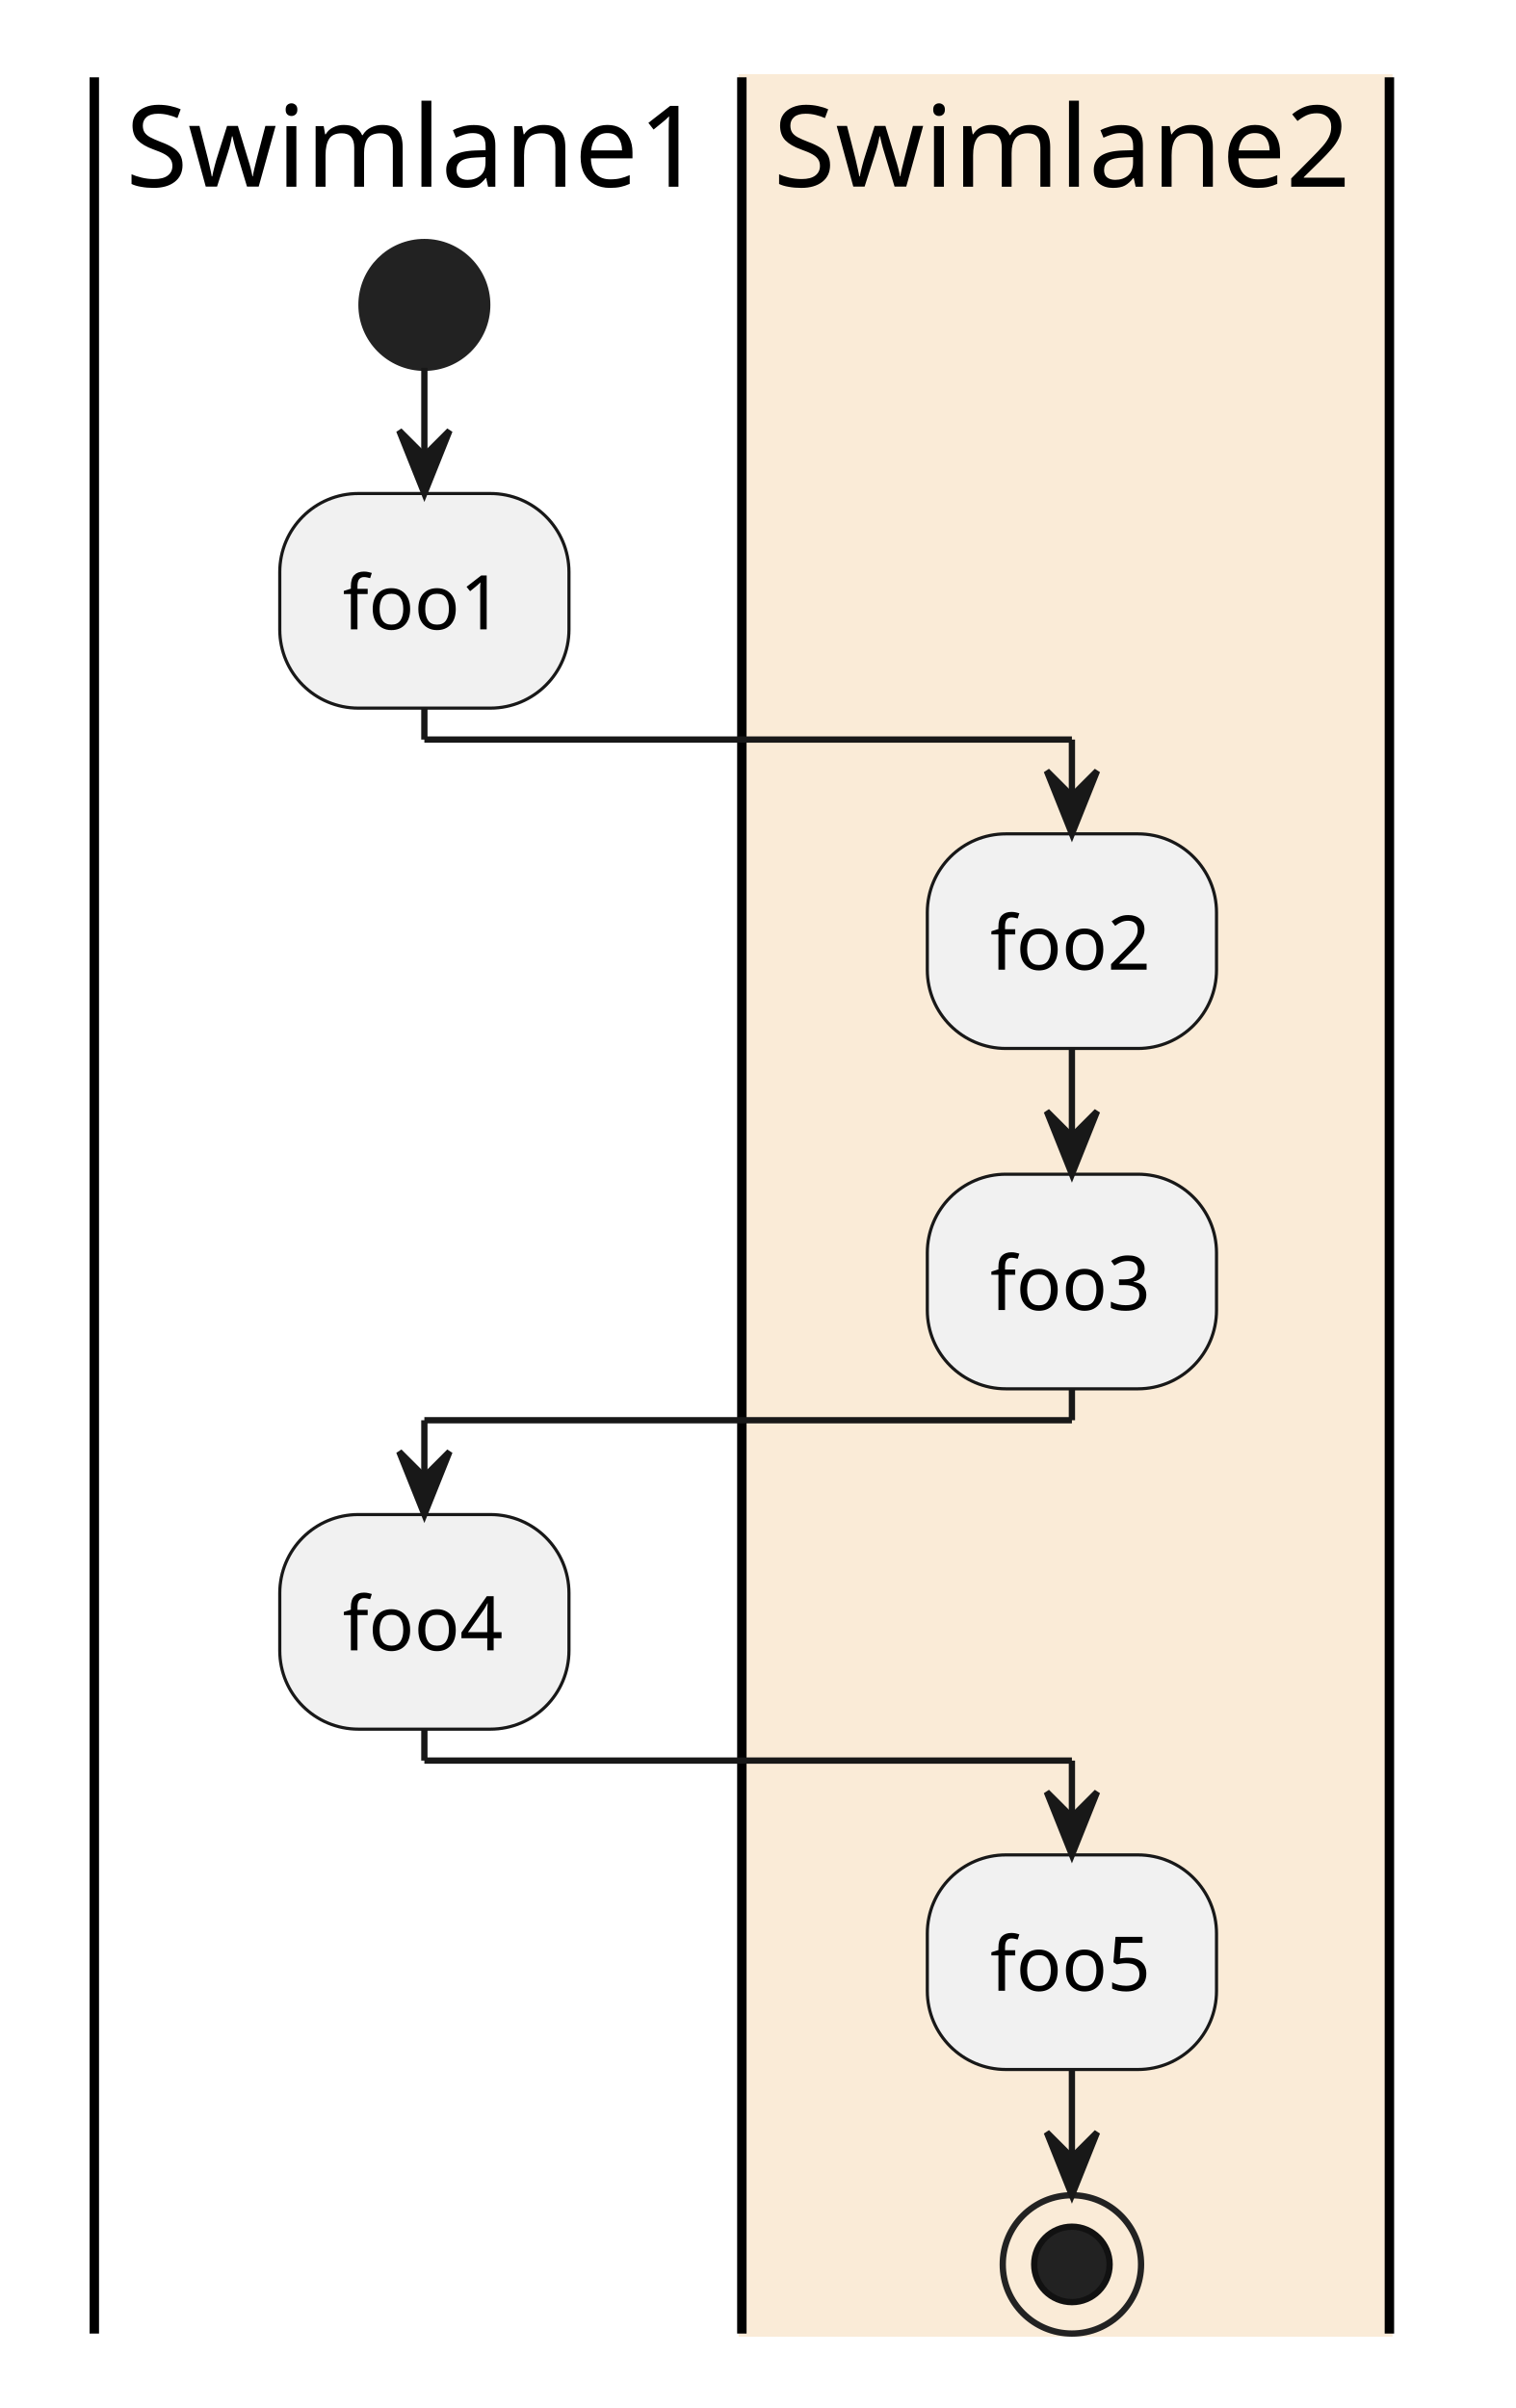
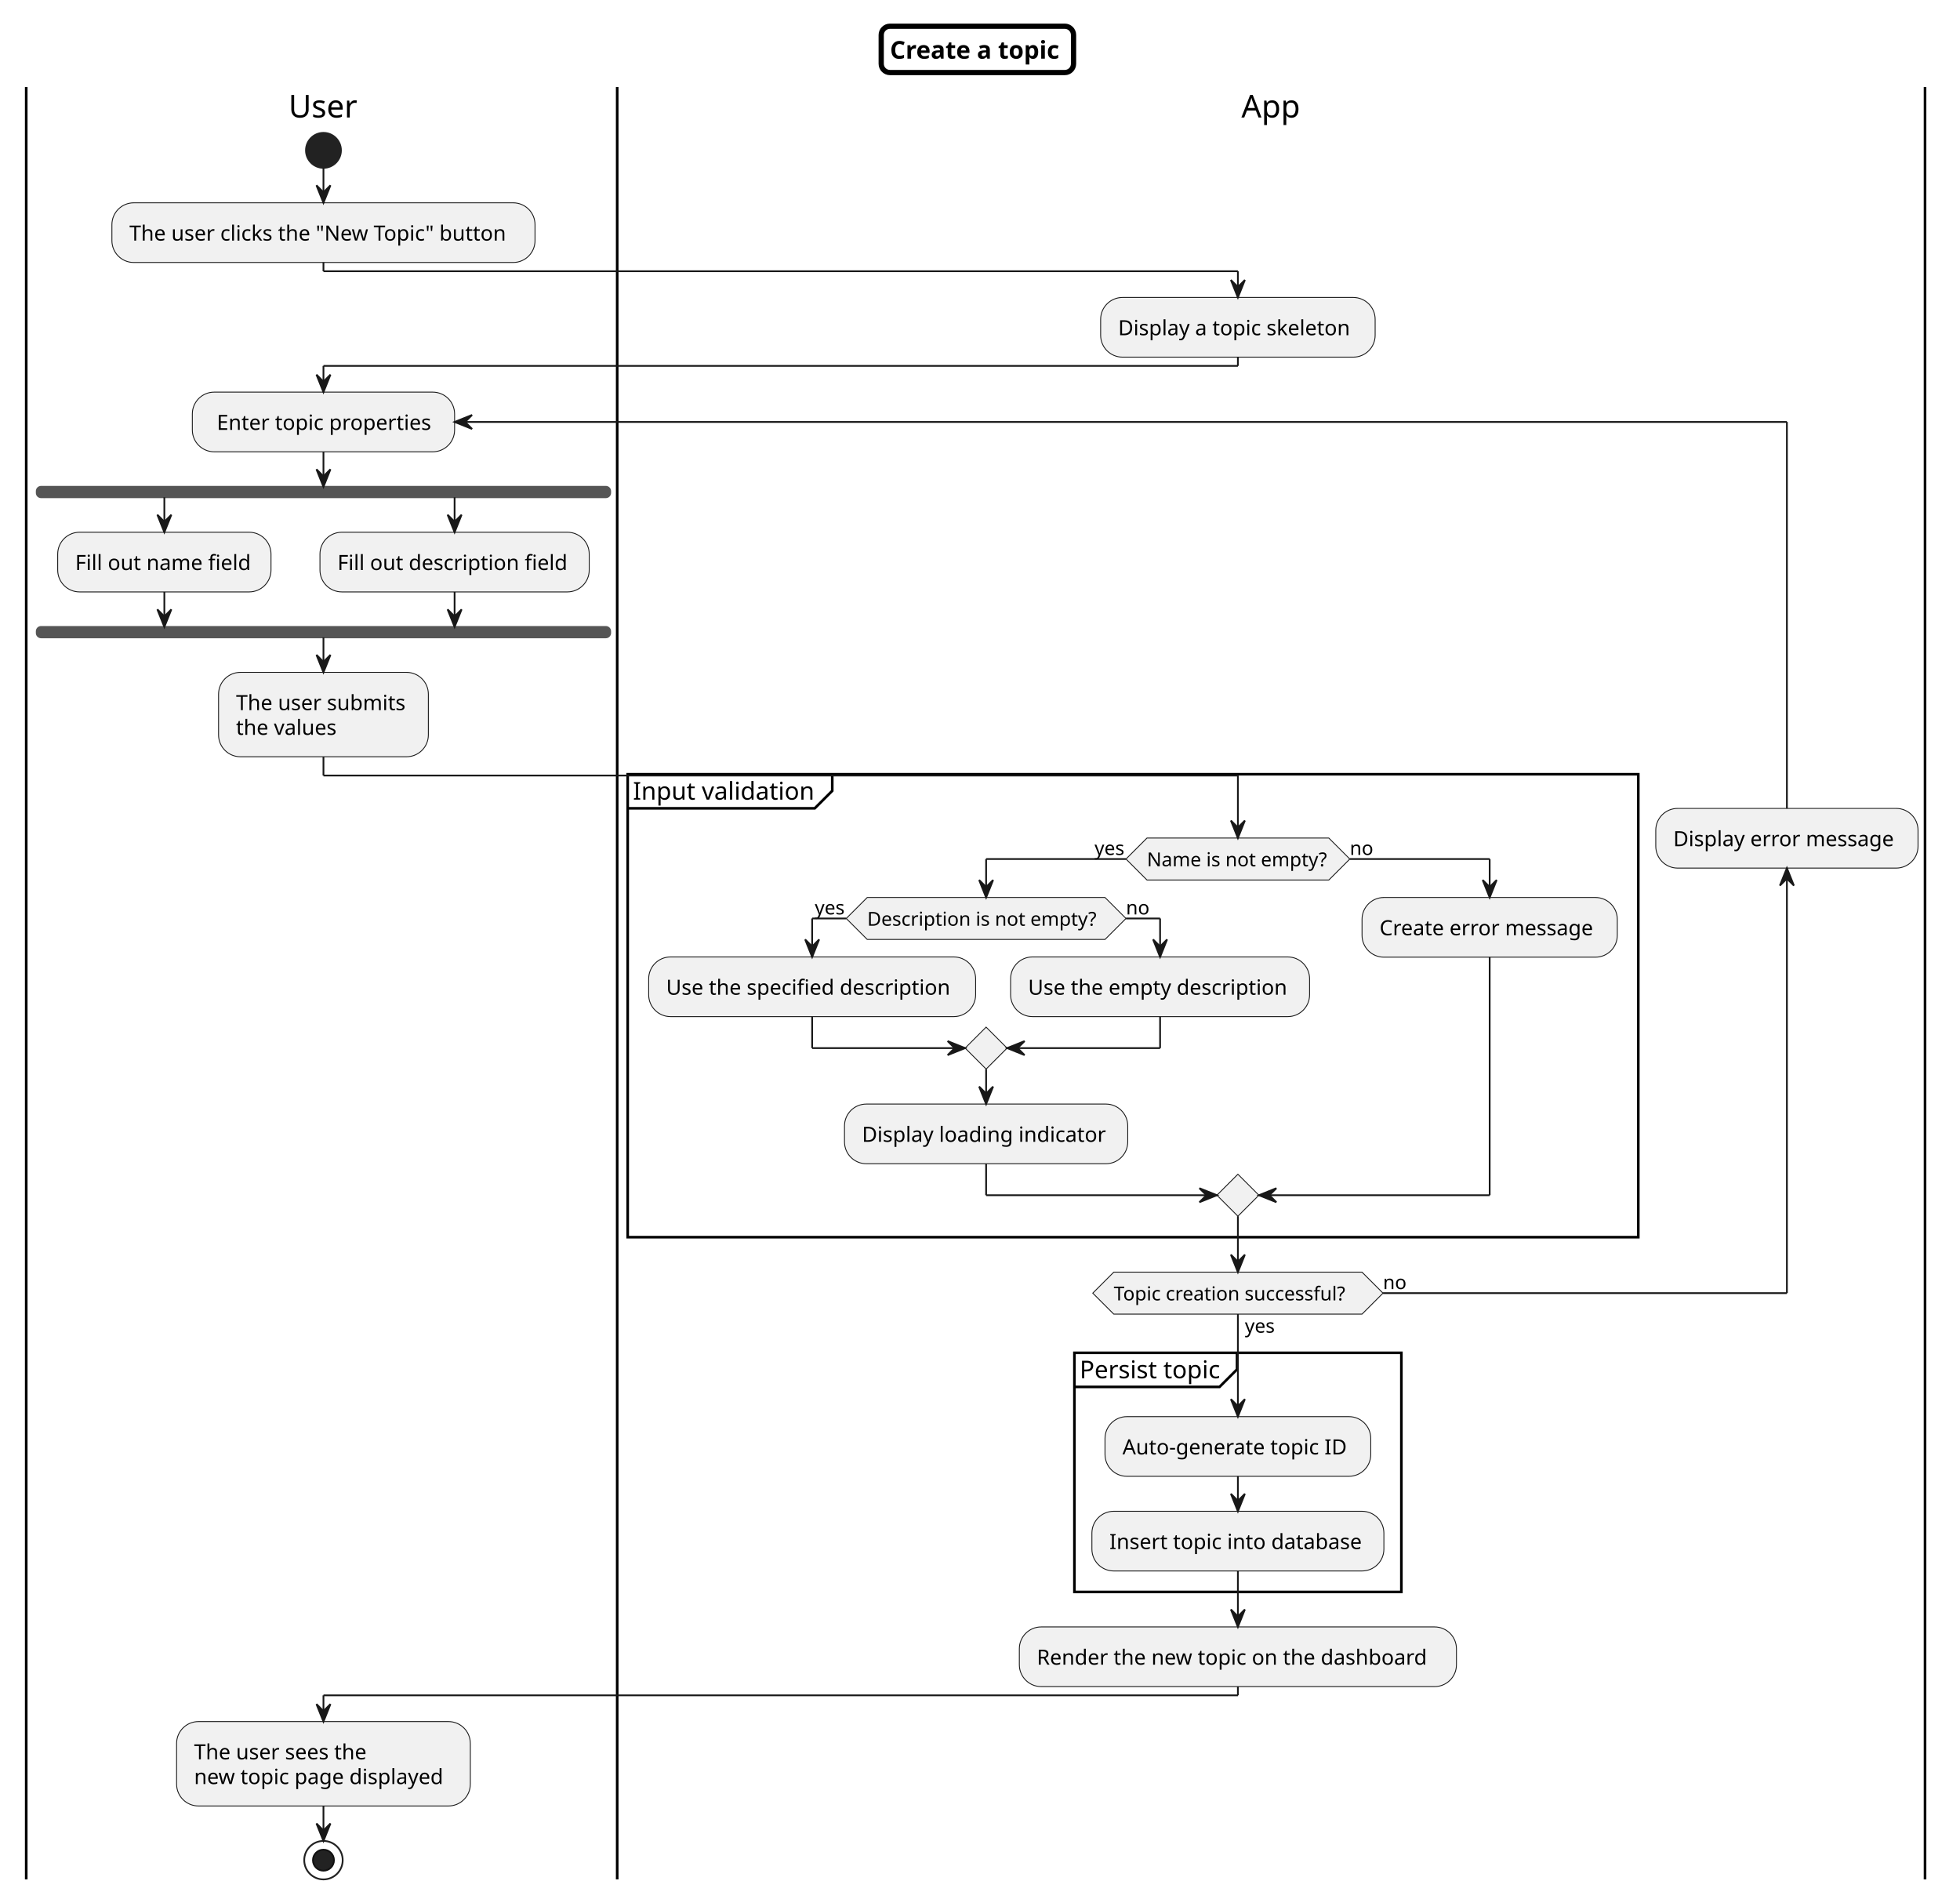
- <svg xmlns="http://www.w3.org/2000/svg" contentStyleType="text/css" height="383px" preserveAspectRatio="none" style="width:241px;height:383px;background:#FFFFFF;" version="1.1" viewBox="0 0 241 383" width="241px" zoomAndPan="magnify">
+ <svg xmlns="http://www.w3.org/2000/svg" contentStyleType="text/css" height="1086px" preserveAspectRatio="none" style="width:1121px;height:1086px;background:#FFFFFF;" version="1.1" viewBox="0 0 1121 1086" width="1121px" zoomAndPan="magnify">
  <defs />
  <g>
-     <ellipse cx="67.5" cy="48.496" fill="#222222" rx="10" ry="10" style="stroke:#222222;stroke-width:1.0;" />
-     <rect fill="#F1F1F1" height="34.133" rx="12.5" ry="12.5" style="stroke:#181818;stroke-width:0.5;" width="46" x="44.5" y="78.496" />
-     <text fill="#000000" font-family="sans-serif" font-size="12" lengthAdjust="spacing" textLength="26" x="54.5" y="100.098">foo1</text>
-     <rect fill="#F1F1F1" height="34.133" rx="12.5" ry="12.5" style="stroke:#181818;stroke-width:0.5;" width="46" x="44.5" y="240.894" />
-     <text fill="#000000" font-family="sans-serif" font-size="12" lengthAdjust="spacing" textLength="26" x="54.5" y="262.496">foo4</text>
-     <line style="stroke:#000000;stroke-width:1.5;" x1="15" x2="15" y1="12.297" y2="371.16" />
-     <rect fill="#FAEBD7" height="358.863" style="stroke:#FAEBD7;stroke-width:1.0;" width="103" x="118" y="12.297" />
-     <rect fill="#F1F1F1" height="34.133" rx="12.5" ry="12.5" style="stroke:#181818;stroke-width:0.5;" width="46" x="147.5" y="132.629" />
-     <text fill="#000000" font-family="sans-serif" font-size="12" lengthAdjust="spacing" textLength="26" x="157.5" y="154.231">foo2</text>
-     <rect fill="#F1F1F1" height="34.133" rx="12.5" ry="12.5" style="stroke:#181818;stroke-width:0.5;" width="46" x="147.5" y="186.762" />
-     <text fill="#000000" font-family="sans-serif" font-size="12" lengthAdjust="spacing" textLength="26" x="157.5" y="208.363">foo3</text>
-     <rect fill="#F1F1F1" height="34.133" rx="12.5" ry="12.5" style="stroke:#181818;stroke-width:0.5;" width="46" x="147.5" y="295.027" />
-     <text fill="#000000" font-family="sans-serif" font-size="12" lengthAdjust="spacing" textLength="26" x="157.5" y="316.629">foo5</text>
-     <ellipse cx="170.5" cy="360.16" rx="11" ry="11" style="stroke:#222222;stroke-width:1.0;fill:none;" />
-     <ellipse cx="170.5" cy="360.16" fill="#222222" rx="6" ry="6" style="stroke:#111111;stroke-width:1.0;" />
-     <line style="stroke:#000000;stroke-width:1.5;" x1="118" x2="118" y1="12.297" y2="371.16" />
-     <line style="stroke:#000000;stroke-width:1.5;" x1="221" x2="221" y1="12.297" y2="371.16" />
-     <line style="stroke:#181818;stroke-width:1.0;" x1="67.5" x2="67.5" y1="58.496" y2="78.496" />
-     <polygon fill="#181818" points="63.5,68.496,67.5,78.496,71.5,68.496,67.5,72.496" style="stroke:#181818;stroke-width:1.0;" />
-     <line style="stroke:#181818;stroke-width:1.0;" x1="170.5" x2="170.5" y1="166.762" y2="186.762" />
-     <polygon fill="#181818" points="166.5,176.762,170.5,186.762,174.5,176.762,170.5,180.762" style="stroke:#181818;stroke-width:1.0;" />
-     <line style="stroke:#181818;stroke-width:1.0;" x1="170.5" x2="170.5" y1="329.16" y2="349.16" />
-     <polygon fill="#181818" points="166.5,339.16,170.5,349.16,174.5,339.16,170.5,343.16" style="stroke:#181818;stroke-width:1.0;" />
-     <line style="stroke:#181818;stroke-width:1.0;" x1="67.5" x2="67.5" y1="112.629" y2="117.629" />
-     <line style="stroke:#181818;stroke-width:1.0;" x1="67.5" x2="170.5" y1="117.629" y2="117.629" />
-     <line style="stroke:#181818;stroke-width:1.0;" x1="170.5" x2="170.5" y1="117.629" y2="132.629" />
-     <polygon fill="#181818" points="166.5,122.629,170.5,132.629,174.5,122.629,170.5,126.629" style="stroke:#181818;stroke-width:1.0;" />
-     <line style="stroke:#181818;stroke-width:1.0;" x1="170.5" x2="170.5" y1="220.894" y2="225.894" />
-     <line style="stroke:#181818;stroke-width:1.0;" x1="170.5" x2="67.5" y1="225.894" y2="225.894" />
-     <line style="stroke:#181818;stroke-width:1.0;" x1="67.5" x2="67.5" y1="225.894" y2="240.894" />
-     <polygon fill="#181818" points="63.5,230.894,67.5,240.894,71.5,230.894,67.5,234.894" style="stroke:#181818;stroke-width:1.0;" />
-     <line style="stroke:#181818;stroke-width:1.0;" x1="67.5" x2="67.5" y1="275.027" y2="280.027" />
-     <line style="stroke:#181818;stroke-width:1.0;" x1="67.5" x2="170.5" y1="280.027" y2="280.027" />
-     <line style="stroke:#181818;stroke-width:1.0;" x1="170.5" x2="170.5" y1="280.027" y2="295.027" />
-     <polygon fill="#181818" points="166.5,285.027,170.5,295.027,174.5,285.027,170.5,289.027" style="stroke:#181818;stroke-width:1.0;" />
-     <text fill="#000000" font-family="sans-serif" font-size="18" lengthAdjust="spacing" textLength="93" x="20" y="29.699">Swimlane1</text>
-     <text fill="#000000" font-family="sans-serif" font-size="18" lengthAdjust="spacing" textLength="93" x="123" y="29.699">Swimlane2</text>
+     <rect height="26.488" rx="5" ry="5" style="stroke:#000000;stroke-width:3.0;fill:none;" width="110" x="504" y="15" />
+     <text fill="#000000" font-family="sans-serif" font-size="14" font-weight="bold" lengthAdjust="spacing" textLength="100" x="509" y="33.535">Create a topic</text>
+     <ellipse cx="185" cy="85.984" fill="#222222" rx="10" ry="10" style="stroke:#222222;stroke-width:1.0;" />
+     <rect fill="#F1F1F1" height="34.133" rx="12.5" ry="12.5" style="stroke:#181818;stroke-width:0.5;" width="242" x="64" y="115.984" />
+     <text fill="#000000" font-family="sans-serif" font-size="12" lengthAdjust="spacing" textLength="222" x="74" y="137.586">The user clicks the "New Topic" button</text>
+     <rect fill="#555555" height="6" rx="2.5" ry="2.5" style="stroke:#555555;stroke-width:1.0;" width="328" x="21" y="278.383" />
+     <rect fill="#F1F1F1" height="34.133" rx="12.5" ry="12.5" style="stroke:#181818;stroke-width:0.5;" width="122" x="33" y="304.383" />
+     <text fill="#000000" font-family="sans-serif" font-size="12" lengthAdjust="spacing" textLength="102" x="43" y="325.984">Fill out name field</text>
+     <rect fill="#F1F1F1" height="34.133" rx="12.5" ry="12.5" style="stroke:#181818;stroke-width:0.5;" width="154" x="183" y="304.383" />
+     <text fill="#000000" font-family="sans-serif" font-size="12" lengthAdjust="spacing" textLength="134" x="193" y="325.984">Fill out description field</text>
+     <rect fill="#555555" height="6" rx="2.5" ry="2.5" style="stroke:#555555;stroke-width:1.0;" width="328" x="21" y="358.516" />
+     <rect fill="#F1F1F1" height="48.266" rx="12.5" ry="12.5" style="stroke:#181818;stroke-width:0.5;" width="120" x="125" y="384.516" />
+     <text fill="#000000" font-family="sans-serif" font-size="12" lengthAdjust="spacing" textLength="100" x="135" y="406.117">The user submits</text>
+     <text fill="#000000" font-family="sans-serif" font-size="12" lengthAdjust="spacing" textLength="58" x="135" y="420.25">the values</text>
+     <rect fill="#F1F1F1" height="34.133" rx="12.5" ry="12.5" style="stroke:#181818;stroke-width:0.5;" width="150" x="110" y="224.25" />
+     <text fill="#000000" font-family="sans-serif" font-size="12" lengthAdjust="spacing" textLength="126" x="124" y="245.852">Enter topic properties</text>
+     <rect fill="#F1F1F1" height="48.266" rx="12.5" ry="12.5" style="stroke:#181818;stroke-width:0.5;" width="168" x="101" y="984.557" />
+     <text fill="#000000" font-family="sans-serif" font-size="12" lengthAdjust="spacing" textLength="103" x="111" y="1006.158">The user sees the</text>
+     <text fill="#000000" font-family="sans-serif" font-size="12" lengthAdjust="spacing" textLength="148" x="111" y="1020.291">new topic page displayed</text>
+     <ellipse cx="185" cy="1063.822" rx="11" ry="11" style="stroke:#222222;stroke-width:1.0;fill:none;" />
+     <ellipse cx="185" cy="1063.822" fill="#222222" rx="6" ry="6" style="stroke:#111111;stroke-width:1.0;" />
+     <line style="stroke:#000000;stroke-width:1.5;" x1="15" x2="15" y1="49.785" y2="1074.822" />
+     <rect fill="#F1F1F1" height="34.133" rx="12.5" ry="12.5" style="stroke:#181818;stroke-width:0.5;" width="157" x="629.5" y="170.117" />
+     <text fill="#000000" font-family="sans-serif" font-size="12" lengthAdjust="spacing" textLength="137" x="639.5" y="191.719">Display a topic skeleton</text>
+     <rect fill="none" height="264.754" style="stroke:#000000;stroke-width:1.5;" width="578" x="359" y="442.781" />
+     <path d="M476,442.781 L476,452.269 L466,462.269 L359,462.269 " fill="none" style="stroke:#000000;stroke-width:1.5;" />
+     <text fill="#000000" font-family="sans-serif" font-size="14" lengthAdjust="spacing" textLength="107" x="362" y="457.316">Input validation</text>
+     <polygon fill="#F1F1F1" points="656,479.269,760,479.269,772,491.269,760,503.269,656,503.269,644,491.269,656,479.269" style="stroke:#181818;stroke-width:0.5;" />
+     <text fill="#000000" font-family="sans-serif" font-size="11" lengthAdjust="spacing" textLength="104" x="656" y="495.427">Name is not empty?</text>
+     <text fill="#000000" font-family="sans-serif" font-size="11" lengthAdjust="spacing" textLength="18" x="626" y="488.949">yes</text>
+     <text fill="#000000" font-family="sans-serif" font-size="11" lengthAdjust="spacing" textLength="14" x="772" y="488.949">no</text>
+     <polygon fill="#F1F1F1" points="496,513.269,632,513.269,644,525.269,632,537.269,496,537.269,484,525.269,496,513.269" style="stroke:#181818;stroke-width:0.5;" />
+     <text fill="#000000" font-family="sans-serif" font-size="11" lengthAdjust="spacing" textLength="136" x="496" y="529.427">Description is not empty?</text>
+     <text fill="#000000" font-family="sans-serif" font-size="11" lengthAdjust="spacing" textLength="18" x="466" y="522.949">yes</text>
+     <text fill="#000000" font-family="sans-serif" font-size="11" lengthAdjust="spacing" textLength="14" x="644" y="522.949">no</text>
+     <rect fill="#F1F1F1" height="34.133" rx="12.5" ry="12.5" style="stroke:#181818;stroke-width:0.5;" width="187" x="371" y="547.269" />
+     <text fill="#000000" font-family="sans-serif" font-size="12" lengthAdjust="spacing" textLength="167" x="381" y="568.871">Use the specified description</text>
+     <rect fill="#F1F1F1" height="34.133" rx="12.5" ry="12.5" style="stroke:#181818;stroke-width:0.5;" width="171" x="578" y="547.269" />
+     <text fill="#000000" font-family="sans-serif" font-size="12" lengthAdjust="spacing" textLength="151" x="588" y="568.871">Use the empty description</text>
+     <polygon fill="#F1F1F1" points="564,587.402,576,599.402,564,611.402,552,599.402,564,587.402" style="stroke:#181818;stroke-width:0.5;" />
+     <rect fill="#F1F1F1" height="34.133" rx="12.5" ry="12.5" style="stroke:#181818;stroke-width:0.5;" width="162" x="483" y="631.402" />
+     <text fill="#000000" font-family="sans-serif" font-size="12" lengthAdjust="spacing" textLength="142" x="493" y="653.004">Display loading indicator</text>
+     <rect fill="#F1F1F1" height="34.133" rx="12.5" ry="12.5" style="stroke:#181818;stroke-width:0.5;" width="146" x="779" y="513.269" />
+     <text fill="#000000" font-family="sans-serif" font-size="12" lengthAdjust="spacing" textLength="126" x="789" y="534.871">Create error message</text>
+     <polygon fill="#F1F1F1" points="708,671.535,720,683.535,708,695.535,696,683.535,708,671.535" style="stroke:#181818;stroke-width:0.5;" />
+     <polygon fill="#F1F1F1" points="637,727.535,779,727.535,791,739.535,779,751.535,637,751.535,625,739.535,637,727.535" style="stroke:#181818;stroke-width:0.5;" />
+     <text fill="#000000" font-family="sans-serif" font-size="11" lengthAdjust="spacing" textLength="18" x="712" y="762.17">yes</text>
+     <text fill="#000000" font-family="sans-serif" font-size="11" lengthAdjust="spacing" textLength="142" x="637" y="743.692">Topic creation successful?</text>
+     <text fill="#000000" font-family="sans-serif" font-size="11" lengthAdjust="spacing" textLength="14" x="791" y="737.215">no</text>
+     <rect fill="#F1F1F1" height="34.133" rx="12.5" ry="12.5" style="stroke:#181818;stroke-width:0.5;" width="150" x="947" y="462.326" />
+     <text fill="#000000" font-family="sans-serif" font-size="12" lengthAdjust="spacing" textLength="130" x="957" y="483.928">Display error message</text>
+     <rect fill="none" height="136.754" style="stroke:#000000;stroke-width:1.5;" width="187" x="614.5" y="773.67" />
+     <path d="M707.5,773.67 L707.5,783.158 L697.5,793.158 L614.5,793.158 " fill="none" style="stroke:#000000;stroke-width:1.5;" />
+     <text fill="#000000" font-family="sans-serif" font-size="14" lengthAdjust="spacing" textLength="83" x="617.5" y="788.205">Persist topic</text>
+     <rect fill="#F1F1F1" height="34.133" rx="12.5" ry="12.5" style="stroke:#181818;stroke-width:0.5;" width="152" x="632" y="810.158" />
+     <text fill="#000000" font-family="sans-serif" font-size="12" lengthAdjust="spacing" textLength="132" x="642" y="831.76">Auto-generate topic ID</text>
+     <rect fill="#F1F1F1" height="34.133" rx="12.5" ry="12.5" style="stroke:#181818;stroke-width:0.5;" width="167" x="624.5" y="864.291" />
+     <text fill="#000000" font-family="sans-serif" font-size="12" lengthAdjust="spacing" textLength="147" x="634.5" y="885.893">Insert topic into database</text>
+     <rect fill="#F1F1F1" height="34.133" rx="12.5" ry="12.5" style="stroke:#181818;stroke-width:0.5;" width="250" x="583" y="930.424" />
+     <text fill="#000000" font-family="sans-serif" font-size="12" lengthAdjust="spacing" textLength="230" x="593" y="952.025">Render the new topic on the dashboard</text>
+     <line style="stroke:#000000;stroke-width:1.5;" x1="353" x2="353" y1="49.785" y2="1074.822" />
+     <line style="stroke:#000000;stroke-width:1.5;" x1="1101" x2="1101" y1="49.785" y2="1074.822" />
+     <line style="stroke:#181818;stroke-width:1.0;" x1="185" x2="185" y1="95.984" y2="115.984" />
+     <polygon fill="#181818" points="181,105.984,185,115.984,189,105.984,185,109.984" style="stroke:#181818;stroke-width:1.0;" />
+     <line style="stroke:#181818;stroke-width:1.0;" x1="94" x2="94" y1="284.383" y2="304.383" />
+     <polygon fill="#181818" points="90,294.383,94,304.383,98,294.383,94,298.383" style="stroke:#181818;stroke-width:1.0;" />
+     <line style="stroke:#181818;stroke-width:1.0;" x1="260" x2="260" y1="284.383" y2="304.383" />
+     <polygon fill="#181818" points="256,294.383,260,304.383,264,294.383,260,298.383" style="stroke:#181818;stroke-width:1.0;" />
+     <line style="stroke:#181818;stroke-width:1.0;" x1="94" x2="94" y1="338.516" y2="358.516" />
+     <polygon fill="#181818" points="90,348.516,94,358.516,98,348.516,94,352.516" style="stroke:#181818;stroke-width:1.0;" />
+     <line style="stroke:#181818;stroke-width:1.0;" x1="260" x2="260" y1="338.516" y2="358.516" />
+     <polygon fill="#181818" points="256,348.516,260,358.516,264,348.516,260,352.516" style="stroke:#181818;stroke-width:1.0;" />
+     <line style="stroke:#181818;stroke-width:1.0;" x1="185" x2="185" y1="364.516" y2="384.516" />
+     <polygon fill="#181818" points="181,374.516,185,384.516,189,374.516,185,378.516" style="stroke:#181818;stroke-width:1.0;" />
+     <line style="stroke:#181818;stroke-width:1.0;" x1="185" x2="185" y1="258.383" y2="278.383" />
+     <polygon fill="#181818" points="181,268.383,185,278.383,189,268.383,185,272.383" style="stroke:#181818;stroke-width:1.0;" />
+     <line style="stroke:#181818;stroke-width:1.0;" x1="185" x2="185" y1="1032.822" y2="1052.822" />
+     <polygon fill="#181818" points="181,1042.822,185,1052.822,189,1042.822,185,1046.822" style="stroke:#181818;stroke-width:1.0;" />
+     <line style="stroke:#181818;stroke-width:1.0;" x1="484" x2="464.5" y1="525.269" y2="525.269" />
+     <line style="stroke:#181818;stroke-width:1.0;" x1="464.5" x2="464.5" y1="525.269" y2="547.269" />
+     <polygon fill="#181818" points="460.5,537.269,464.5,547.269,468.5,537.269,464.5,541.269" style="stroke:#181818;stroke-width:1.0;" />
+     <line style="stroke:#181818;stroke-width:1.0;" x1="644" x2="663.5" y1="525.269" y2="525.269" />
+     <line style="stroke:#181818;stroke-width:1.0;" x1="663.5" x2="663.5" y1="525.269" y2="547.269" />
+     <polygon fill="#181818" points="659.5,537.269,663.5,547.269,667.5,537.269,663.5,541.269" style="stroke:#181818;stroke-width:1.0;" />
+     <line style="stroke:#181818;stroke-width:1.0;" x1="464.5" x2="464.5" y1="581.402" y2="599.402" />
+     <line style="stroke:#181818;stroke-width:1.0;" x1="464.5" x2="552" y1="599.402" y2="599.402" />
+     <polygon fill="#181818" points="542,595.402,552,599.402,542,603.402,546,599.402" style="stroke:#181818;stroke-width:1.0;" />
+     <line style="stroke:#181818;stroke-width:1.0;" x1="663.5" x2="663.5" y1="581.402" y2="599.402" />
+     <line style="stroke:#181818;stroke-width:1.0;" x1="663.5" x2="576" y1="599.402" y2="599.402" />
+     <polygon fill="#181818" points="586,595.402,576,599.402,586,603.402,582,599.402" style="stroke:#181818;stroke-width:1.0;" />
+     <line style="stroke:#181818;stroke-width:1.0;" x1="564" x2="564" y1="611.402" y2="631.402" />
+     <polygon fill="#181818" points="560,621.402,564,631.402,568,621.402,564,625.402" style="stroke:#181818;stroke-width:1.0;" />
+     <line style="stroke:#181818;stroke-width:1.0;" x1="644" x2="564" y1="491.269" y2="491.269" />
+     <line style="stroke:#181818;stroke-width:1.0;" x1="564" x2="564" y1="491.269" y2="513.269" />
+     <polygon fill="#181818" points="560,503.269,564,513.269,568,503.269,564,507.269" style="stroke:#181818;stroke-width:1.0;" />
+     <line style="stroke:#181818;stroke-width:1.0;" x1="772" x2="852" y1="491.269" y2="491.269" />
+     <line style="stroke:#181818;stroke-width:1.0;" x1="852" x2="852" y1="491.269" y2="513.269" />
+     <polygon fill="#181818" points="848,503.269,852,513.269,856,503.269,852,507.269" style="stroke:#181818;stroke-width:1.0;" />
+     <line style="stroke:#181818;stroke-width:1.0;" x1="564" x2="564" y1="665.535" y2="683.535" />
+     <line style="stroke:#181818;stroke-width:1.0;" x1="564" x2="696" y1="683.535" y2="683.535" />
+     <polygon fill="#181818" points="686,679.535,696,683.535,686,687.535,690,683.535" style="stroke:#181818;stroke-width:1.0;" />
+     <line style="stroke:#181818;stroke-width:1.0;" x1="852" x2="852" y1="547.402" y2="683.535" />
+     <line style="stroke:#181818;stroke-width:1.0;" x1="852" x2="720" y1="683.535" y2="683.535" />
+     <polygon fill="#181818" points="730,679.535,720,683.535,730,687.535,726,683.535" style="stroke:#181818;stroke-width:1.0;" />
+     <line style="stroke:#181818;stroke-width:1.0;" x1="791" x2="1022" y1="739.535" y2="739.535" />
+     <line style="stroke:#181818;stroke-width:1.0;" x1="1022" x2="1022" y1="496.459" y2="739.535" />
+     <polygon fill="#181818" points="1018,506.459,1022,496.459,1026,506.459,1022,502.459" style="stroke:#181818;stroke-width:1.0;" />
+     <line style="stroke:#181818;stroke-width:1.0;" x1="708" x2="708" y1="695.535" y2="727.535" />
+     <polygon fill="#181818" points="704,717.535,708,727.535,712,717.535,708,721.535" style="stroke:#181818;stroke-width:1.0;" />
+     <line style="stroke:#181818;stroke-width:1.0;" x1="708" x2="708" y1="844.291" y2="864.291" />
+     <polygon fill="#181818" points="704,854.291,708,864.291,712,854.291,708,858.291" style="stroke:#181818;stroke-width:1.0;" />
+     <line style="stroke:#181818;stroke-width:1.0;" x1="708" x2="708" y1="751.535" y2="810.158" />
+     <polygon fill="#181818" points="704,800.158,708,810.158,712,800.158,708,804.158" style="stroke:#181818;stroke-width:1.0;" />
+     <line style="stroke:#181818;stroke-width:1.0;" x1="708" x2="708" y1="898.424" y2="930.424" />
+     <polygon fill="#181818" points="704,920.424,708,930.424,712,920.424,708,924.424" style="stroke:#181818;stroke-width:1.0;" />
+     <line style="stroke:#181818;stroke-width:1.0;" x1="185" x2="185" y1="150.117" y2="155.117" />
+     <line style="stroke:#181818;stroke-width:1.0;" x1="185" x2="708" y1="155.117" y2="155.117" />
+     <line style="stroke:#181818;stroke-width:1.0;" x1="708" x2="708" y1="155.117" y2="170.117" />
+     <polygon fill="#181818" points="704,160.117,708,170.117,712,160.117,708,164.117" style="stroke:#181818;stroke-width:1.0;" />
+     <line style="stroke:#181818;stroke-width:1.0;" x1="185" x2="185" y1="432.781" y2="443.525" />
+     <line style="stroke:#181818;stroke-width:1.0;" x1="185" x2="708" y1="443.525" y2="443.525" />
+     <line style="stroke:#181818;stroke-width:1.0;" x1="708" x2="708" y1="443.525" y2="479.269" />
+     <polygon fill="#181818" points="704,469.269,708,479.269,712,469.269,708,473.269" style="stroke:#181818;stroke-width:1.0;" />
+     <line style="stroke:#181818;stroke-width:1.0;" x1="1022" x2="1022" y1="241.316" y2="462.326" />
+     <line style="stroke:#181818;stroke-width:1.0;" x1="1022" x2="260" y1="241.316" y2="241.316" />
+     <polygon fill="#181818" points="270,237.316,260,241.316,270,245.316,266,241.316" style="stroke:#181818;stroke-width:1.0;" />
+     <line style="stroke:#181818;stroke-width:1.0;" x1="708" x2="708" y1="204.25" y2="209.25" />
+     <line style="stroke:#181818;stroke-width:1.0;" x1="708" x2="185" y1="209.25" y2="209.25" />
+     <line style="stroke:#181818;stroke-width:1.0;" x1="185" x2="185" y1="209.25" y2="224.25" />
+     <polygon fill="#181818" points="181,214.25,185,224.25,189,214.25,185,218.25" style="stroke:#181818;stroke-width:1.0;" />
+     <line style="stroke:#181818;stroke-width:1.0;" x1="708" x2="708" y1="964.557" y2="969.557" />
+     <line style="stroke:#181818;stroke-width:1.0;" x1="708" x2="185" y1="969.557" y2="969.557" />
+     <line style="stroke:#181818;stroke-width:1.0;" x1="185" x2="185" y1="969.557" y2="984.557" />
+     <polygon fill="#181818" points="181,974.557,185,984.557,189,974.557,185,978.557" style="stroke:#181818;stroke-width:1.0;" />
+     <text fill="#000000" font-family="sans-serif" font-size="18" lengthAdjust="spacing" textLength="38" x="165" y="67.188">User</text>
+     <text fill="#000000" font-family="sans-serif" font-size="18" lengthAdjust="spacing" textLength="34" x="710" y="67.188">App</text>
  </g>
</svg>
